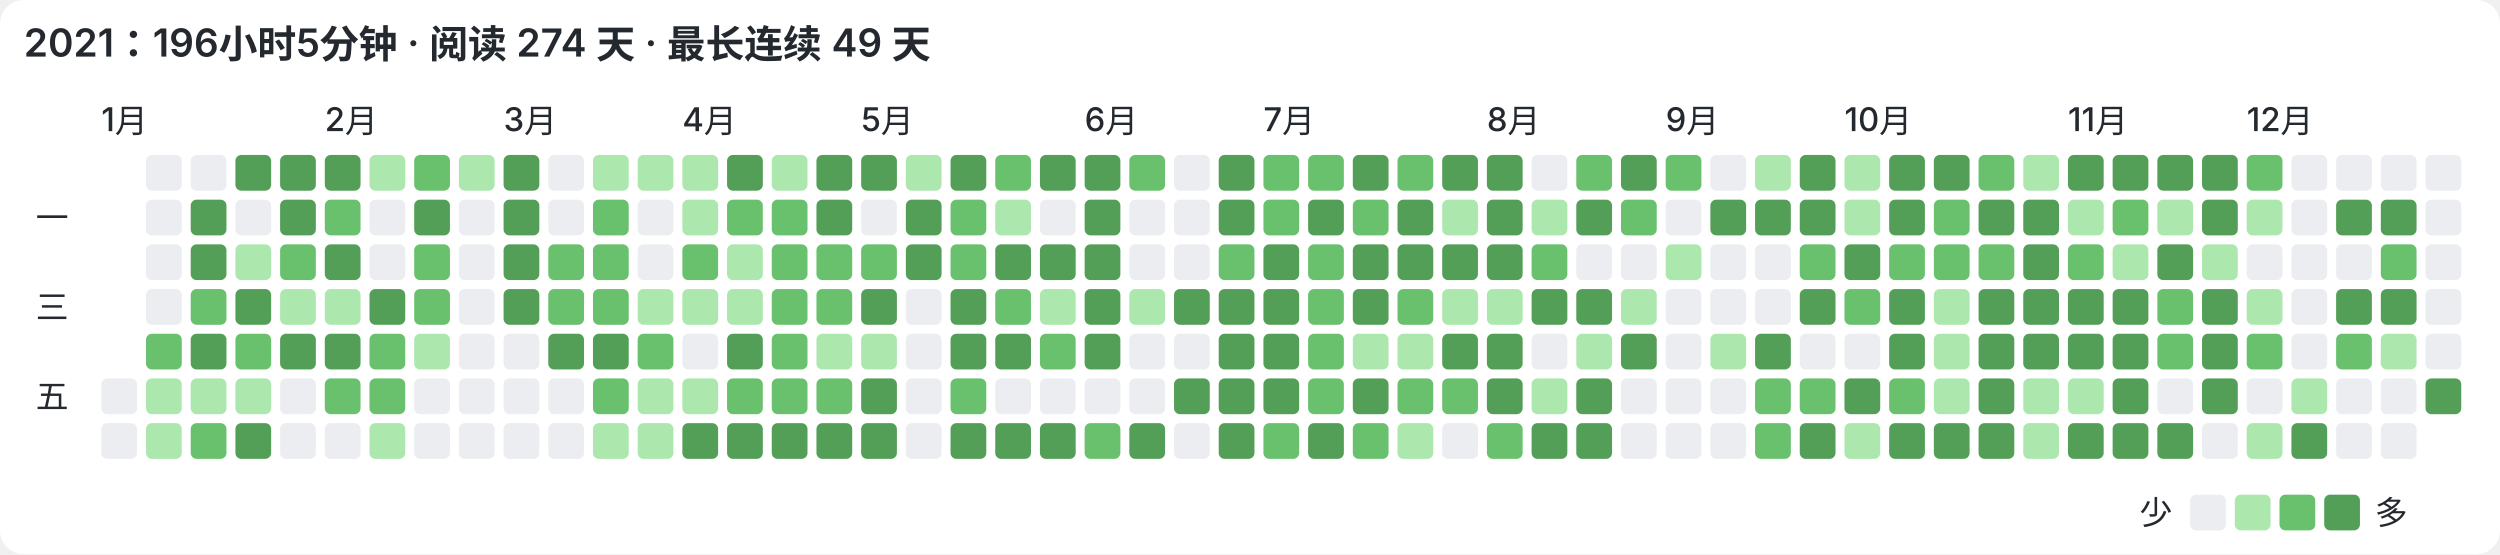
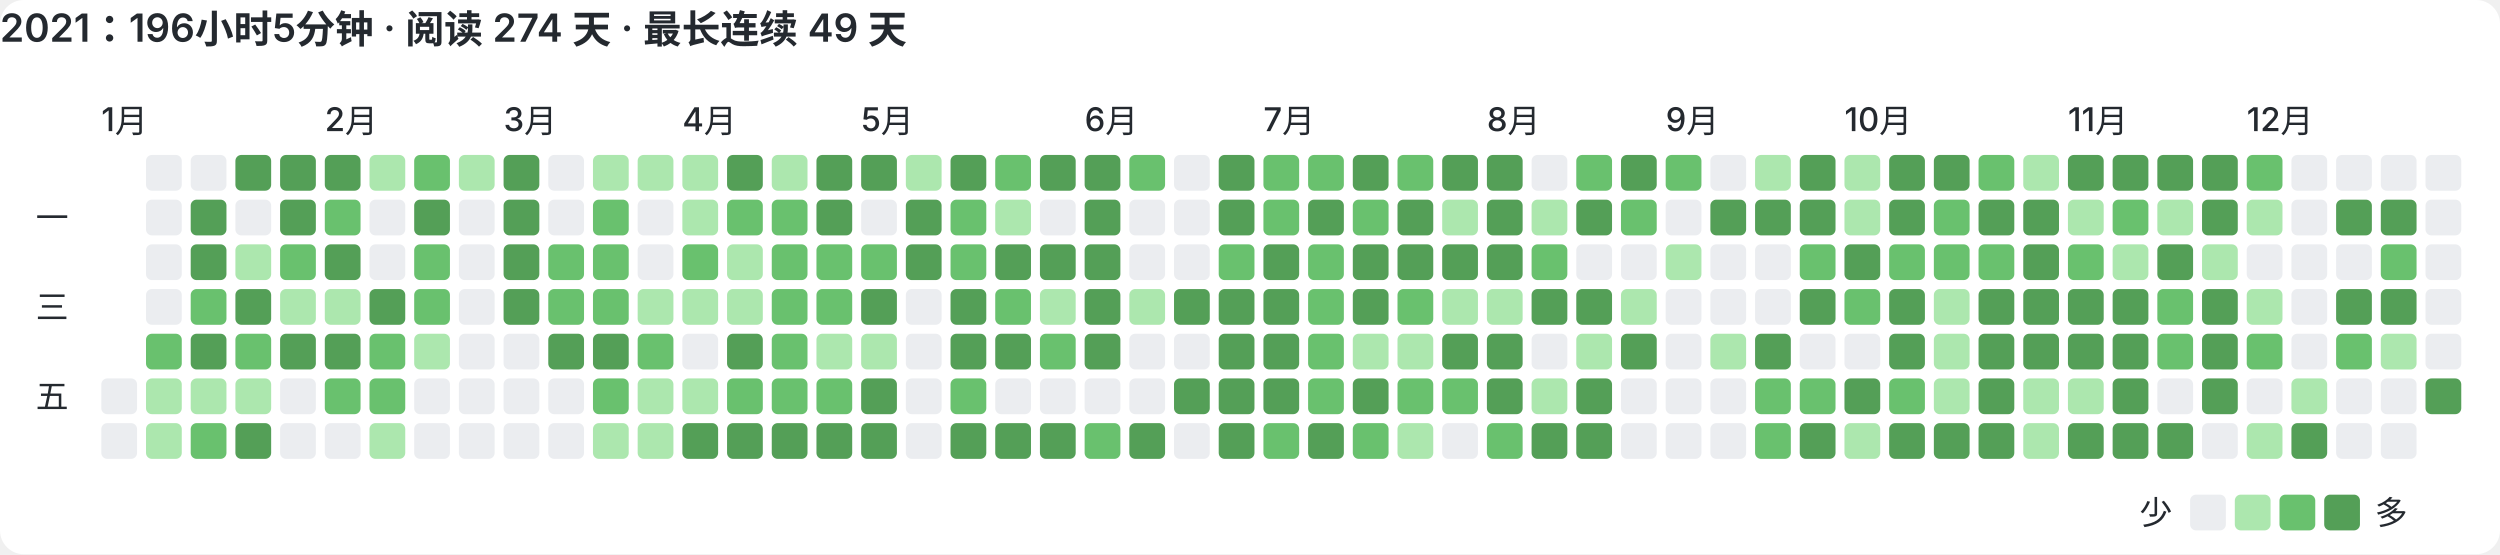
<svg xmlns="http://www.w3.org/2000/svg" width="100%" viewBox="0 0 839 186" preserveAspectRatio="xMinYMin meet" style="display:block;max-width:100%;height:auto" role="img" data-summary="2021：196小时5分钟  ·  阅读 274 天  ·  最长连续 49 天" aria-label="微信读书 · 2021">
  <rect width="100%" height="100%" rx="8" fill="#ffffff" />
  <style>
.label{font:500 11px "PingFang SC","Microsoft YaHei",-apple-system,BlinkMacSystemFont,"Segoe UI",sans-serif}
.summary{font:600 13px "PingFang SC","Microsoft YaHei",-apple-system,BlinkMacSystemFont,"Segoe UI",sans-serif}
</style>
-   <text class="summary" x="8" y="19" fill="#24292f">2021：196小时5分钟  ·  阅读 274 天  ·  最长连续 49 天</text>
+   <text class="summary" x="0" y="14" fill="#24292f">2021：196小时5分钟  ·  阅读 274 天  ·  最长连续 49 天</text>
  <text class="label" x="34" y="44" fill="#24292f">1月</text>
  <text class="label" x="109" y="44" fill="#24292f">2月</text>
  <text class="label" x="169" y="44" fill="#24292f">3月</text>
  <text class="label" x="229" y="44" fill="#24292f">4月</text>
  <text class="label" x="289" y="44" fill="#24292f">5月</text>
  <text class="label" x="364" y="44" fill="#24292f">6月</text>
  <text class="label" x="424" y="44" fill="#24292f">7月</text>
  <text class="label" x="499" y="44" fill="#24292f">8月</text>
  <text class="label" x="559" y="44" fill="#24292f">9月</text>
  <text class="label" x="619" y="44" fill="#24292f">10月</text>
  <text class="label" x="694" y="44" fill="#24292f">11月</text>
  <text class="label" x="754" y="44" fill="#24292f">12月</text>
  <text class="label" x="12" y="77" fill="#24292f">一</text>
  <text class="label" x="12" y="107" fill="#24292f">三</text>
  <text class="label" x="12" y="137" fill="#24292f">五</text>
  <rect x="34" y="127" width="12" height="12" rx="2" fill="#ebedf0" data-date="2021-01-01" data-seconds="0">
</rect>
  <rect x="34" y="142" width="12" height="12" rx="2" fill="#ebedf0" data-date="2021-01-02" data-seconds="0">
</rect>
  <rect x="49" y="52" width="12" height="12" rx="2" fill="#ebedf0" data-date="2021-01-03" data-seconds="0">
</rect>
  <rect x="49" y="67" width="12" height="12" rx="2" fill="#ebedf0" data-date="2021-01-04" data-seconds="0">
</rect>
  <rect x="49" y="82" width="12" height="12" rx="2" fill="#ebedf0" data-date="2021-01-05" data-seconds="0">
</rect>
  <rect x="49" y="97" width="12" height="12" rx="2" fill="#ebedf0" data-date="2021-01-06" data-seconds="0">
</rect>
  <rect x="49" y="112" width="12" height="12" rx="2" fill="#69c16e" data-date="2021-01-07" data-seconds="1079">
</rect>
  <rect x="49" y="127" width="12" height="12" rx="2" fill="#ace7ae" data-date="2021-01-08" data-seconds="297">
</rect>
  <rect x="49" y="142" width="12" height="12" rx="2" fill="#ace7ae" data-date="2021-01-09" data-seconds="15">
</rect>
  <rect x="64" y="52" width="12" height="12" rx="2" fill="#ebedf0" data-date="2021-01-10" data-seconds="0">
</rect>
  <rect x="64" y="67" width="12" height="12" rx="2" fill="#549f57" data-date="2021-01-11" data-seconds="1804">
</rect>
  <rect x="64" y="82" width="12" height="12" rx="2" fill="#549f57" data-date="2021-01-12" data-seconds="6627">
</rect>
  <rect x="64" y="97" width="12" height="12" rx="2" fill="#69c16e" data-date="2021-01-13" data-seconds="1044">
</rect>
  <rect x="64" y="112" width="12" height="12" rx="2" fill="#549f57" data-date="2021-01-14" data-seconds="2246">
</rect>
  <rect x="64" y="127" width="12" height="12" rx="2" fill="#ace7ae" data-date="2021-01-15" data-seconds="397">
</rect>
  <rect x="64" y="142" width="12" height="12" rx="2" fill="#69c16e" data-date="2021-01-16" data-seconds="1783">
</rect>
  <rect x="79" y="52" width="12" height="12" rx="2" fill="#549f57" data-date="2021-01-17" data-seconds="1996">
</rect>
  <rect x="79" y="67" width="12" height="12" rx="2" fill="#ebedf0" data-date="2021-01-18" data-seconds="0">
</rect>
  <rect x="79" y="82" width="12" height="12" rx="2" fill="#ace7ae" data-date="2021-01-19" data-seconds="193">
</rect>
  <rect x="79" y="97" width="12" height="12" rx="2" fill="#549f57" data-date="2021-01-20" data-seconds="2225">
</rect>
  <rect x="79" y="112" width="12" height="12" rx="2" fill="#69c16e" data-date="2021-01-21" data-seconds="625">
</rect>
  <rect x="79" y="127" width="12" height="12" rx="2" fill="#ace7ae" data-date="2021-01-22" data-seconds="401">
</rect>
  <rect x="79" y="142" width="12" height="12" rx="2" fill="#549f57" data-date="2021-01-23" data-seconds="11781">
</rect>
  <rect x="94" y="52" width="12" height="12" rx="2" fill="#549f57" data-date="2021-01-24" data-seconds="2770">
</rect>
  <rect x="94" y="67" width="12" height="12" rx="2" fill="#549f57" data-date="2021-01-25" data-seconds="3812">
</rect>
  <rect x="94" y="82" width="12" height="12" rx="2" fill="#69c16e" data-date="2021-01-26" data-seconds="1437">
</rect>
  <rect x="94" y="97" width="12" height="12" rx="2" fill="#ace7ae" data-date="2021-01-27" data-seconds="179">
</rect>
  <rect x="94" y="112" width="12" height="12" rx="2" fill="#549f57" data-date="2021-01-28" data-seconds="3988">
</rect>
  <rect x="94" y="127" width="12" height="12" rx="2" fill="#ebedf0" data-date="2021-01-29" data-seconds="0">
</rect>
  <rect x="94" y="142" width="12" height="12" rx="2" fill="#ebedf0" data-date="2021-01-30" data-seconds="0">
</rect>
  <rect x="109" y="52" width="12" height="12" rx="2" fill="#549f57" data-date="2021-01-31" data-seconds="3257">
</rect>
  <rect x="109" y="67" width="12" height="12" rx="2" fill="#69c16e" data-date="2021-02-01" data-seconds="1320">
</rect>
  <rect x="109" y="82" width="12" height="12" rx="2" fill="#549f57" data-date="2021-02-02" data-seconds="3787">
</rect>
  <rect x="109" y="97" width="12" height="12" rx="2" fill="#ace7ae" data-date="2021-02-03" data-seconds="246">
</rect>
  <rect x="109" y="112" width="12" height="12" rx="2" fill="#549f57" data-date="2021-02-04" data-seconds="6510">
</rect>
  <rect x="109" y="127" width="12" height="12" rx="2" fill="#69c16e" data-date="2021-02-05" data-seconds="616">
</rect>
  <rect x="109" y="142" width="12" height="12" rx="2" fill="#ebedf0" data-date="2021-02-06" data-seconds="0">
</rect>
  <rect x="124" y="52" width="12" height="12" rx="2" fill="#ace7ae" data-date="2021-02-07" data-seconds="211">
</rect>
  <rect x="124" y="67" width="12" height="12" rx="2" fill="#ebedf0" data-date="2021-02-08" data-seconds="0">
</rect>
  <rect x="124" y="82" width="12" height="12" rx="2" fill="#ebedf0" data-date="2021-02-09" data-seconds="0">
</rect>
  <rect x="124" y="97" width="12" height="12" rx="2" fill="#549f57" data-date="2021-02-10" data-seconds="4467">
</rect>
  <rect x="124" y="112" width="12" height="12" rx="2" fill="#69c16e" data-date="2021-02-11" data-seconds="731">
</rect>
  <rect x="124" y="127" width="12" height="12" rx="2" fill="#69c16e" data-date="2021-02-12" data-seconds="1106">
</rect>
  <rect x="124" y="142" width="12" height="12" rx="2" fill="#ace7ae" data-date="2021-02-13" data-seconds="2">
</rect>
  <rect x="139" y="52" width="12" height="12" rx="2" fill="#69c16e" data-date="2021-02-14" data-seconds="1233">
</rect>
  <rect x="139" y="67" width="12" height="12" rx="2" fill="#549f57" data-date="2021-02-15" data-seconds="14874">
</rect>
  <rect x="139" y="82" width="12" height="12" rx="2" fill="#69c16e" data-date="2021-02-16" data-seconds="691">
</rect>
  <rect x="139" y="97" width="12" height="12" rx="2" fill="#69c16e" data-date="2021-02-17" data-seconds="968">
</rect>
  <rect x="139" y="112" width="12" height="12" rx="2" fill="#ace7ae" data-date="2021-02-18" data-seconds="149">
</rect>
  <rect x="139" y="127" width="12" height="12" rx="2" fill="#ebedf0" data-date="2021-02-19" data-seconds="0">
</rect>
  <rect x="139" y="142" width="12" height="12" rx="2" fill="#ebedf0" data-date="2021-02-20" data-seconds="0">
</rect>
  <rect x="154" y="52" width="12" height="12" rx="2" fill="#ace7ae" data-date="2021-02-21" data-seconds="1">
</rect>
  <rect x="154" y="67" width="12" height="12" rx="2" fill="#ebedf0" data-date="2021-02-22" data-seconds="0">
</rect>
  <rect x="154" y="82" width="12" height="12" rx="2" fill="#ebedf0" data-date="2021-02-23" data-seconds="0">
</rect>
  <rect x="154" y="97" width="12" height="12" rx="2" fill="#ebedf0" data-date="2021-02-24" data-seconds="0">
</rect>
  <rect x="154" y="112" width="12" height="12" rx="2" fill="#ebedf0" data-date="2021-02-25" data-seconds="0">
</rect>
  <rect x="154" y="127" width="12" height="12" rx="2" fill="#ebedf0" data-date="2021-02-26" data-seconds="0">
</rect>
  <rect x="154" y="142" width="12" height="12" rx="2" fill="#ebedf0" data-date="2021-02-27" data-seconds="0">
</rect>
  <rect x="169" y="52" width="12" height="12" rx="2" fill="#549f57" data-date="2021-02-28" data-seconds="4582">
</rect>
  <rect x="169" y="67" width="12" height="12" rx="2" fill="#549f57" data-date="2021-03-01" data-seconds="3961">
</rect>
  <rect x="169" y="82" width="12" height="12" rx="2" fill="#549f57" data-date="2021-03-02" data-seconds="2836">
</rect>
  <rect x="169" y="97" width="12" height="12" rx="2" fill="#549f57" data-date="2021-03-03" data-seconds="2724">
</rect>
  <rect x="169" y="112" width="12" height="12" rx="2" fill="#ebedf0" data-date="2021-03-04" data-seconds="0">
</rect>
  <rect x="169" y="127" width="12" height="12" rx="2" fill="#ebedf0" data-date="2021-03-05" data-seconds="0">
</rect>
  <rect x="169" y="142" width="12" height="12" rx="2" fill="#ebedf0" data-date="2021-03-06" data-seconds="0">
</rect>
  <rect x="184" y="52" width="12" height="12" rx="2" fill="#ebedf0" data-date="2021-03-07" data-seconds="0">
</rect>
  <rect x="184" y="67" width="12" height="12" rx="2" fill="#ebedf0" data-date="2021-03-08" data-seconds="0">
</rect>
  <rect x="184" y="82" width="12" height="12" rx="2" fill="#69c16e" data-date="2021-03-09" data-seconds="1191">
</rect>
  <rect x="184" y="97" width="12" height="12" rx="2" fill="#69c16e" data-date="2021-03-10" data-seconds="1110">
</rect>
  <rect x="184" y="112" width="12" height="12" rx="2" fill="#549f57" data-date="2021-03-11" data-seconds="2337">
</rect>
  <rect x="184" y="127" width="12" height="12" rx="2" fill="#ebedf0" data-date="2021-03-12" data-seconds="0">
</rect>
  <rect x="184" y="142" width="12" height="12" rx="2" fill="#ebedf0" data-date="2021-03-13" data-seconds="0">
</rect>
  <rect x="199" y="52" width="12" height="12" rx="2" fill="#ace7ae" data-date="2021-03-14" data-seconds="102">
</rect>
  <rect x="199" y="67" width="12" height="12" rx="2" fill="#69c16e" data-date="2021-03-15" data-seconds="1278">
</rect>
  <rect x="199" y="82" width="12" height="12" rx="2" fill="#69c16e" data-date="2021-03-16" data-seconds="906">
</rect>
  <rect x="199" y="97" width="12" height="12" rx="2" fill="#69c16e" data-date="2021-03-17" data-seconds="1598">
</rect>
  <rect x="199" y="112" width="12" height="12" rx="2" fill="#549f57" data-date="2021-03-18" data-seconds="8397">
</rect>
  <rect x="199" y="127" width="12" height="12" rx="2" fill="#69c16e" data-date="2021-03-19" data-seconds="1594">
</rect>
  <rect x="199" y="142" width="12" height="12" rx="2" fill="#ace7ae" data-date="2021-03-20" data-seconds="363">
</rect>
  <rect x="214" y="52" width="12" height="12" rx="2" fill="#ace7ae" data-date="2021-03-21" data-seconds="64">
</rect>
  <rect x="214" y="67" width="12" height="12" rx="2" fill="#ebedf0" data-date="2021-03-22" data-seconds="0">
</rect>
  <rect x="214" y="82" width="12" height="12" rx="2" fill="#ebedf0" data-date="2021-03-23" data-seconds="0">
</rect>
  <rect x="214" y="97" width="12" height="12" rx="2" fill="#ace7ae" data-date="2021-03-24" data-seconds="153">
</rect>
  <rect x="214" y="112" width="12" height="12" rx="2" fill="#69c16e" data-date="2021-03-25" data-seconds="617">
</rect>
  <rect x="214" y="127" width="12" height="12" rx="2" fill="#ace7ae" data-date="2021-03-26" data-seconds="522">
</rect>
  <rect x="214" y="142" width="12" height="12" rx="2" fill="#ace7ae" data-date="2021-03-27" data-seconds="1">
</rect>
  <rect x="229" y="52" width="12" height="12" rx="2" fill="#ace7ae" data-date="2021-03-28" data-seconds="248">
</rect>
  <rect x="229" y="67" width="12" height="12" rx="2" fill="#ace7ae" data-date="2021-03-29" data-seconds="390">
</rect>
  <rect x="229" y="82" width="12" height="12" rx="2" fill="#69c16e" data-date="2021-03-30" data-seconds="1500">
</rect>
  <rect x="229" y="97" width="12" height="12" rx="2" fill="#ace7ae" data-date="2021-03-31" data-seconds="6">
</rect>
  <rect x="229" y="112" width="12" height="12" rx="2" fill="#ebedf0" data-date="2021-04-01" data-seconds="0">
</rect>
  <rect x="229" y="127" width="12" height="12" rx="2" fill="#ace7ae" data-date="2021-04-02" data-seconds="194">
</rect>
  <rect x="229" y="142" width="12" height="12" rx="2" fill="#549f57" data-date="2021-04-03" data-seconds="9341">
</rect>
  <rect x="244" y="52" width="12" height="12" rx="2" fill="#549f57" data-date="2021-04-04" data-seconds="2429">
</rect>
  <rect x="244" y="67" width="12" height="12" rx="2" fill="#69c16e" data-date="2021-04-05" data-seconds="1180">
</rect>
  <rect x="244" y="82" width="12" height="12" rx="2" fill="#ace7ae" data-date="2021-04-06" data-seconds="325">
</rect>
  <rect x="244" y="97" width="12" height="12" rx="2" fill="#ace7ae" data-date="2021-04-07" data-seconds="104">
</rect>
  <rect x="244" y="112" width="12" height="12" rx="2" fill="#549f57" data-date="2021-04-08" data-seconds="3946">
</rect>
  <rect x="244" y="127" width="12" height="12" rx="2" fill="#69c16e" data-date="2021-04-09" data-seconds="610">
</rect>
  <rect x="244" y="142" width="12" height="12" rx="2" fill="#549f57" data-date="2021-04-10" data-seconds="4449">
</rect>
  <rect x="259" y="52" width="12" height="12" rx="2" fill="#ace7ae" data-date="2021-04-11" data-seconds="94">
</rect>
  <rect x="259" y="67" width="12" height="12" rx="2" fill="#69c16e" data-date="2021-04-12" data-seconds="1205">
</rect>
  <rect x="259" y="82" width="12" height="12" rx="2" fill="#69c16e" data-date="2021-04-13" data-seconds="1678">
</rect>
  <rect x="259" y="97" width="12" height="12" rx="2" fill="#69c16e" data-date="2021-04-14" data-seconds="1484">
</rect>
  <rect x="259" y="112" width="12" height="12" rx="2" fill="#69c16e" data-date="2021-04-15" data-seconds="847">
</rect>
  <rect x="259" y="127" width="12" height="12" rx="2" fill="#69c16e" data-date="2021-04-16" data-seconds="877">
</rect>
  <rect x="259" y="142" width="12" height="12" rx="2" fill="#549f57" data-date="2021-04-17" data-seconds="11982">
</rect>
  <rect x="274" y="52" width="12" height="12" rx="2" fill="#549f57" data-date="2021-04-18" data-seconds="4247">
</rect>
  <rect x="274" y="67" width="12" height="12" rx="2" fill="#549f57" data-date="2021-04-19" data-seconds="5392">
</rect>
  <rect x="274" y="82" width="12" height="12" rx="2" fill="#69c16e" data-date="2021-04-20" data-seconds="614">
</rect>
  <rect x="274" y="97" width="12" height="12" rx="2" fill="#69c16e" data-date="2021-04-21" data-seconds="651">
</rect>
  <rect x="274" y="112" width="12" height="12" rx="2" fill="#ace7ae" data-date="2021-04-22" data-seconds="320">
</rect>
  <rect x="274" y="127" width="12" height="12" rx="2" fill="#69c16e" data-date="2021-04-23" data-seconds="1640">
</rect>
  <rect x="274" y="142" width="12" height="12" rx="2" fill="#549f57" data-date="2021-04-24" data-seconds="8728">
</rect>
  <rect x="289" y="52" width="12" height="12" rx="2" fill="#549f57" data-date="2021-04-25" data-seconds="5723">
</rect>
  <rect x="289" y="67" width="12" height="12" rx="2" fill="#ebedf0" data-date="2021-04-26" data-seconds="0">
</rect>
  <rect x="289" y="82" width="12" height="12" rx="2" fill="#69c16e" data-date="2021-04-27" data-seconds="793">
</rect>
  <rect x="289" y="97" width="12" height="12" rx="2" fill="#549f57" data-date="2021-04-28" data-seconds="2703">
</rect>
  <rect x="289" y="112" width="12" height="12" rx="2" fill="#ace7ae" data-date="2021-04-29" data-seconds="88">
</rect>
  <rect x="289" y="127" width="12" height="12" rx="2" fill="#549f57" data-date="2021-04-30" data-seconds="10727">
</rect>
  <rect x="289" y="142" width="12" height="12" rx="2" fill="#549f57" data-date="2021-05-01" data-seconds="6470">
</rect>
  <rect x="304" y="52" width="12" height="12" rx="2" fill="#ace7ae" data-date="2021-05-02" data-seconds="19">
</rect>
  <rect x="304" y="67" width="12" height="12" rx="2" fill="#549f57" data-date="2021-05-03" data-seconds="7371">
</rect>
  <rect x="304" y="82" width="12" height="12" rx="2" fill="#549f57" data-date="2021-05-04" data-seconds="2181">
</rect>
  <rect x="304" y="97" width="12" height="12" rx="2" fill="#ebedf0" data-date="2021-05-05" data-seconds="0">
</rect>
  <rect x="304" y="112" width="12" height="12" rx="2" fill="#ebedf0" data-date="2021-05-06" data-seconds="0">
</rect>
  <rect x="304" y="127" width="12" height="12" rx="2" fill="#ebedf0" data-date="2021-05-07" data-seconds="0">
</rect>
  <rect x="304" y="142" width="12" height="12" rx="2" fill="#ebedf0" data-date="2021-05-08" data-seconds="0">
</rect>
  <rect x="319" y="52" width="12" height="12" rx="2" fill="#549f57" data-date="2021-05-09" data-seconds="6906">
</rect>
  <rect x="319" y="67" width="12" height="12" rx="2" fill="#69c16e" data-date="2021-05-10" data-seconds="1243">
</rect>
  <rect x="319" y="82" width="12" height="12" rx="2" fill="#69c16e" data-date="2021-05-11" data-seconds="1656">
</rect>
  <rect x="319" y="97" width="12" height="12" rx="2" fill="#549f57" data-date="2021-05-12" data-seconds="1989">
</rect>
  <rect x="319" y="112" width="12" height="12" rx="2" fill="#549f57" data-date="2021-05-13" data-seconds="1968">
</rect>
  <rect x="319" y="127" width="12" height="12" rx="2" fill="#69c16e" data-date="2021-05-14" data-seconds="1515">
</rect>
  <rect x="319" y="142" width="12" height="12" rx="2" fill="#549f57" data-date="2021-05-15" data-seconds="2449">
</rect>
  <rect x="334" y="52" width="12" height="12" rx="2" fill="#69c16e" data-date="2021-05-16" data-seconds="1675">
</rect>
  <rect x="334" y="67" width="12" height="12" rx="2" fill="#ace7ae" data-date="2021-05-17" data-seconds="180">
</rect>
  <rect x="334" y="82" width="12" height="12" rx="2" fill="#549f57" data-date="2021-05-18" data-seconds="4056">
</rect>
  <rect x="334" y="97" width="12" height="12" rx="2" fill="#69c16e" data-date="2021-05-19" data-seconds="1267">
</rect>
  <rect x="334" y="112" width="12" height="12" rx="2" fill="#549f57" data-date="2021-05-20" data-seconds="3092">
</rect>
  <rect x="334" y="127" width="12" height="12" rx="2" fill="#ebedf0" data-date="2021-05-21" data-seconds="0">
</rect>
  <rect x="334" y="142" width="12" height="12" rx="2" fill="#549f57" data-date="2021-05-22" data-seconds="1967">
</rect>
  <rect x="349" y="52" width="12" height="12" rx="2" fill="#549f57" data-date="2021-05-23" data-seconds="1915">
</rect>
  <rect x="349" y="67" width="12" height="12" rx="2" fill="#ebedf0" data-date="2021-05-24" data-seconds="0">
</rect>
  <rect x="349" y="82" width="12" height="12" rx="2" fill="#549f57" data-date="2021-05-25" data-seconds="2642">
</rect>
  <rect x="349" y="97" width="12" height="12" rx="2" fill="#ace7ae" data-date="2021-05-26" data-seconds="236">
</rect>
  <rect x="349" y="112" width="12" height="12" rx="2" fill="#69c16e" data-date="2021-05-27" data-seconds="1765">
</rect>
  <rect x="349" y="127" width="12" height="12" rx="2" fill="#ebedf0" data-date="2021-05-28" data-seconds="0">
</rect>
  <rect x="349" y="142" width="12" height="12" rx="2" fill="#549f57" data-date="2021-05-29" data-seconds="2145">
</rect>
  <rect x="364" y="52" width="12" height="12" rx="2" fill="#549f57" data-date="2021-05-30" data-seconds="1825">
</rect>
  <rect x="364" y="67" width="12" height="12" rx="2" fill="#549f57" data-date="2021-05-31" data-seconds="3060">
</rect>
  <rect x="364" y="82" width="12" height="12" rx="2" fill="#549f57" data-date="2021-06-01" data-seconds="3317">
</rect>
  <rect x="364" y="97" width="12" height="12" rx="2" fill="#549f57" data-date="2021-06-02" data-seconds="2414">
</rect>
  <rect x="364" y="112" width="12" height="12" rx="2" fill="#549f57" data-date="2021-06-03" data-seconds="2803">
</rect>
  <rect x="364" y="127" width="12" height="12" rx="2" fill="#ebedf0" data-date="2021-06-04" data-seconds="0">
</rect>
  <rect x="364" y="142" width="12" height="12" rx="2" fill="#69c16e" data-date="2021-06-05" data-seconds="1140">
</rect>
  <rect x="379" y="52" width="12" height="12" rx="2" fill="#69c16e" data-date="2021-06-06" data-seconds="631">
</rect>
  <rect x="379" y="67" width="12" height="12" rx="2" fill="#ebedf0" data-date="2021-06-07" data-seconds="0">
</rect>
  <rect x="379" y="82" width="12" height="12" rx="2" fill="#ebedf0" data-date="2021-06-08" data-seconds="0">
</rect>
  <rect x="379" y="97" width="12" height="12" rx="2" fill="#ace7ae" data-date="2021-06-09" data-seconds="386">
</rect>
  <rect x="379" y="112" width="12" height="12" rx="2" fill="#ebedf0" data-date="2021-06-10" data-seconds="0">
</rect>
  <rect x="379" y="127" width="12" height="12" rx="2" fill="#ebedf0" data-date="2021-06-11" data-seconds="0">
</rect>
  <rect x="379" y="142" width="12" height="12" rx="2" fill="#549f57" data-date="2021-06-12" data-seconds="4917">
</rect>
  <rect x="394" y="52" width="12" height="12" rx="2" fill="#ebedf0" data-date="2021-06-13" data-seconds="0">
</rect>
  <rect x="394" y="67" width="12" height="12" rx="2" fill="#ebedf0" data-date="2021-06-14" data-seconds="0">
</rect>
  <rect x="394" y="82" width="12" height="12" rx="2" fill="#ebedf0" data-date="2021-06-15" data-seconds="0">
</rect>
  <rect x="394" y="97" width="12" height="12" rx="2" fill="#549f57" data-date="2021-06-16" data-seconds="5010">
</rect>
  <rect x="394" y="112" width="12" height="12" rx="2" fill="#ebedf0" data-date="2021-06-17" data-seconds="0">
</rect>
  <rect x="394" y="127" width="12" height="12" rx="2" fill="#549f57" data-date="2021-06-18" data-seconds="6858">
</rect>
  <rect x="394" y="142" width="12" height="12" rx="2" fill="#ebedf0" data-date="2021-06-19" data-seconds="0">
</rect>
  <rect x="409" y="52" width="12" height="12" rx="2" fill="#549f57" data-date="2021-06-20" data-seconds="11861">
</rect>
  <rect x="409" y="67" width="12" height="12" rx="2" fill="#549f57" data-date="2021-06-21" data-seconds="5155">
</rect>
  <rect x="409" y="82" width="12" height="12" rx="2" fill="#69c16e" data-date="2021-06-22" data-seconds="1516">
</rect>
  <rect x="409" y="97" width="12" height="12" rx="2" fill="#549f57" data-date="2021-06-23" data-seconds="1929">
</rect>
  <rect x="409" y="112" width="12" height="12" rx="2" fill="#549f57" data-date="2021-06-24" data-seconds="4356">
</rect>
  <rect x="409" y="127" width="12" height="12" rx="2" fill="#549f57" data-date="2021-06-25" data-seconds="2555">
</rect>
  <rect x="409" y="142" width="12" height="12" rx="2" fill="#549f57" data-date="2021-06-26" data-seconds="6207">
</rect>
  <rect x="424" y="52" width="12" height="12" rx="2" fill="#69c16e" data-date="2021-06-27" data-seconds="1669">
</rect>
  <rect x="424" y="67" width="12" height="12" rx="2" fill="#69c16e" data-date="2021-06-28" data-seconds="1769">
</rect>
  <rect x="424" y="82" width="12" height="12" rx="2" fill="#549f57" data-date="2021-06-29" data-seconds="3895">
</rect>
  <rect x="424" y="97" width="12" height="12" rx="2" fill="#549f57" data-date="2021-06-30" data-seconds="2410">
</rect>
  <rect x="424" y="112" width="12" height="12" rx="2" fill="#549f57" data-date="2021-07-01" data-seconds="7965">
</rect>
  <rect x="424" y="127" width="12" height="12" rx="2" fill="#549f57" data-date="2021-07-02" data-seconds="6742">
</rect>
  <rect x="424" y="142" width="12" height="12" rx="2" fill="#69c16e" data-date="2021-07-03" data-seconds="1061">
</rect>
  <rect x="439" y="52" width="12" height="12" rx="2" fill="#69c16e" data-date="2021-07-04" data-seconds="620">
</rect>
  <rect x="439" y="67" width="12" height="12" rx="2" fill="#549f57" data-date="2021-07-05" data-seconds="3731">
</rect>
  <rect x="439" y="82" width="12" height="12" rx="2" fill="#69c16e" data-date="2021-07-06" data-seconds="1137">
</rect>
  <rect x="439" y="97" width="12" height="12" rx="2" fill="#69c16e" data-date="2021-07-07" data-seconds="1666">
</rect>
  <rect x="439" y="112" width="12" height="12" rx="2" fill="#69c16e" data-date="2021-07-08" data-seconds="792">
</rect>
  <rect x="439" y="127" width="12" height="12" rx="2" fill="#69c16e" data-date="2021-07-09" data-seconds="1119">
</rect>
  <rect x="439" y="142" width="12" height="12" rx="2" fill="#549f57" data-date="2021-07-10" data-seconds="3858">
</rect>
  <rect x="454" y="52" width="12" height="12" rx="2" fill="#549f57" data-date="2021-07-11" data-seconds="5282">
</rect>
  <rect x="454" y="67" width="12" height="12" rx="2" fill="#69c16e" data-date="2021-07-12" data-seconds="935">
</rect>
  <rect x="454" y="82" width="12" height="12" rx="2" fill="#549f57" data-date="2021-07-13" data-seconds="2997">
</rect>
  <rect x="454" y="97" width="12" height="12" rx="2" fill="#549f57" data-date="2021-07-14" data-seconds="2707">
</rect>
  <rect x="454" y="112" width="12" height="12" rx="2" fill="#ace7ae" data-date="2021-07-15" data-seconds="169">
</rect>
  <rect x="454" y="127" width="12" height="12" rx="2" fill="#549f57" data-date="2021-07-16" data-seconds="4095">
</rect>
  <rect x="454" y="142" width="12" height="12" rx="2" fill="#69c16e" data-date="2021-07-17" data-seconds="1553">
</rect>
  <rect x="469" y="52" width="12" height="12" rx="2" fill="#69c16e" data-date="2021-07-18" data-seconds="1374">
</rect>
  <rect x="469" y="67" width="12" height="12" rx="2" fill="#549f57" data-date="2021-07-19" data-seconds="3426">
</rect>
  <rect x="469" y="82" width="12" height="12" rx="2" fill="#549f57" data-date="2021-07-20" data-seconds="6256">
</rect>
  <rect x="469" y="97" width="12" height="12" rx="2" fill="#69c16e" data-date="2021-07-21" data-seconds="1284">
</rect>
  <rect x="469" y="112" width="12" height="12" rx="2" fill="#ace7ae" data-date="2021-07-22" data-seconds="1">
</rect>
  <rect x="469" y="127" width="12" height="12" rx="2" fill="#69c16e" data-date="2021-07-23" data-seconds="960">
</rect>
  <rect x="469" y="142" width="12" height="12" rx="2" fill="#ace7ae" data-date="2021-07-24" data-seconds="311">
</rect>
  <rect x="484" y="52" width="12" height="12" rx="2" fill="#549f57" data-date="2021-07-25" data-seconds="3195">
</rect>
  <rect x="484" y="67" width="12" height="12" rx="2" fill="#ace7ae" data-date="2021-07-26" data-seconds="319">
</rect>
  <rect x="484" y="82" width="12" height="12" rx="2" fill="#549f57" data-date="2021-07-27" data-seconds="6876">
</rect>
  <rect x="484" y="97" width="12" height="12" rx="2" fill="#ace7ae" data-date="2021-07-28" data-seconds="1">
</rect>
  <rect x="484" y="112" width="12" height="12" rx="2" fill="#549f57" data-date="2021-07-29" data-seconds="4496">
</rect>
  <rect x="484" y="127" width="12" height="12" rx="2" fill="#69c16e" data-date="2021-07-30" data-seconds="1306">
</rect>
  <rect x="484" y="142" width="12" height="12" rx="2" fill="#ebedf0" data-date="2021-07-31" data-seconds="0">
</rect>
  <rect x="499" y="52" width="12" height="12" rx="2" fill="#549f57" data-date="2021-08-01" data-seconds="2041">
</rect>
  <rect x="499" y="67" width="12" height="12" rx="2" fill="#549f57" data-date="2021-08-02" data-seconds="2453">
</rect>
  <rect x="499" y="82" width="12" height="12" rx="2" fill="#549f57" data-date="2021-08-03" data-seconds="2288">
</rect>
  <rect x="499" y="97" width="12" height="12" rx="2" fill="#ace7ae" data-date="2021-08-04" data-seconds="120">
</rect>
  <rect x="499" y="112" width="12" height="12" rx="2" fill="#549f57" data-date="2021-08-05" data-seconds="3695">
</rect>
  <rect x="499" y="127" width="12" height="12" rx="2" fill="#549f57" data-date="2021-08-06" data-seconds="7870">
</rect>
  <rect x="499" y="142" width="12" height="12" rx="2" fill="#69c16e" data-date="2021-08-07" data-seconds="682">
</rect>
  <rect x="514" y="52" width="12" height="12" rx="2" fill="#ebedf0" data-date="2021-08-08" data-seconds="0">
</rect>
  <rect x="514" y="67" width="12" height="12" rx="2" fill="#ace7ae" data-date="2021-08-09" data-seconds="1">
</rect>
  <rect x="514" y="82" width="12" height="12" rx="2" fill="#69c16e" data-date="2021-08-10" data-seconds="1121">
</rect>
  <rect x="514" y="97" width="12" height="12" rx="2" fill="#549f57" data-date="2021-08-11" data-seconds="1919">
</rect>
  <rect x="514" y="112" width="12" height="12" rx="2" fill="#ebedf0" data-date="2021-08-12" data-seconds="0">
</rect>
  <rect x="514" y="127" width="12" height="12" rx="2" fill="#ace7ae" data-date="2021-08-13" data-seconds="209">
</rect>
  <rect x="514" y="142" width="12" height="12" rx="2" fill="#549f57" data-date="2021-08-14" data-seconds="6817">
</rect>
  <rect x="529" y="52" width="12" height="12" rx="2" fill="#69c16e" data-date="2021-08-15" data-seconds="1341">
</rect>
  <rect x="529" y="67" width="12" height="12" rx="2" fill="#549f57" data-date="2021-08-16" data-seconds="2399">
</rect>
  <rect x="529" y="82" width="12" height="12" rx="2" fill="#ebedf0" data-date="2021-08-17" data-seconds="0">
</rect>
  <rect x="529" y="97" width="12" height="12" rx="2" fill="#549f57" data-date="2021-08-18" data-seconds="1977">
</rect>
  <rect x="529" y="112" width="12" height="12" rx="2" fill="#ace7ae" data-date="2021-08-19" data-seconds="304">
</rect>
  <rect x="529" y="127" width="12" height="12" rx="2" fill="#549f57" data-date="2021-08-20" data-seconds="2277">
</rect>
  <rect x="529" y="142" width="12" height="12" rx="2" fill="#549f57" data-date="2021-08-21" data-seconds="3940">
</rect>
  <rect x="544" y="52" width="12" height="12" rx="2" fill="#549f57" data-date="2021-08-22" data-seconds="2696">
</rect>
  <rect x="544" y="67" width="12" height="12" rx="2" fill="#69c16e" data-date="2021-08-23" data-seconds="1523">
</rect>
  <rect x="544" y="82" width="12" height="12" rx="2" fill="#ebedf0" data-date="2021-08-24" data-seconds="0">
</rect>
  <rect x="544" y="97" width="12" height="12" rx="2" fill="#ace7ae" data-date="2021-08-25" data-seconds="86">
</rect>
  <rect x="544" y="112" width="12" height="12" rx="2" fill="#549f57" data-date="2021-08-26" data-seconds="3280">
</rect>
  <rect x="544" y="127" width="12" height="12" rx="2" fill="#ebedf0" data-date="2021-08-27" data-seconds="0">
</rect>
  <rect x="544" y="142" width="12" height="12" rx="2" fill="#ebedf0" data-date="2021-08-28" data-seconds="0">
</rect>
  <rect x="559" y="52" width="12" height="12" rx="2" fill="#69c16e" data-date="2021-08-29" data-seconds="1508">
</rect>
  <rect x="559" y="67" width="12" height="12" rx="2" fill="#ebedf0" data-date="2021-08-30" data-seconds="0">
</rect>
  <rect x="559" y="82" width="12" height="12" rx="2" fill="#ace7ae" data-date="2021-08-31" data-seconds="15">
</rect>
  <rect x="559" y="97" width="12" height="12" rx="2" fill="#ebedf0" data-date="2021-09-01" data-seconds="0">
</rect>
  <rect x="559" y="112" width="12" height="12" rx="2" fill="#ebedf0" data-date="2021-09-02" data-seconds="0">
</rect>
  <rect x="559" y="127" width="12" height="12" rx="2" fill="#ebedf0" data-date="2021-09-03" data-seconds="0">
</rect>
  <rect x="559" y="142" width="12" height="12" rx="2" fill="#ebedf0" data-date="2021-09-04" data-seconds="0">
</rect>
  <rect x="574" y="52" width="12" height="12" rx="2" fill="#ebedf0" data-date="2021-09-05" data-seconds="0">
</rect>
  <rect x="574" y="67" width="12" height="12" rx="2" fill="#549f57" data-date="2021-09-06" data-seconds="1860">
</rect>
  <rect x="574" y="82" width="12" height="12" rx="2" fill="#ebedf0" data-date="2021-09-07" data-seconds="0">
</rect>
  <rect x="574" y="97" width="12" height="12" rx="2" fill="#ebedf0" data-date="2021-09-08" data-seconds="0">
</rect>
  <rect x="574" y="112" width="12" height="12" rx="2" fill="#ace7ae" data-date="2021-09-09" data-seconds="424">
</rect>
  <rect x="574" y="127" width="12" height="12" rx="2" fill="#ebedf0" data-date="2021-09-10" data-seconds="0">
</rect>
  <rect x="574" y="142" width="12" height="12" rx="2" fill="#ebedf0" data-date="2021-09-11" data-seconds="0">
</rect>
  <rect x="589" y="52" width="12" height="12" rx="2" fill="#ace7ae" data-date="2021-09-12" data-seconds="3">
</rect>
  <rect x="589" y="67" width="12" height="12" rx="2" fill="#549f57" data-date="2021-09-13" data-seconds="3028">
</rect>
  <rect x="589" y="82" width="12" height="12" rx="2" fill="#ebedf0" data-date="2021-09-14" data-seconds="0">
</rect>
  <rect x="589" y="97" width="12" height="12" rx="2" fill="#ebedf0" data-date="2021-09-15" data-seconds="0">
</rect>
  <rect x="589" y="112" width="12" height="12" rx="2" fill="#549f57" data-date="2021-09-16" data-seconds="10352">
</rect>
  <rect x="589" y="127" width="12" height="12" rx="2" fill="#69c16e" data-date="2021-09-17" data-seconds="1210">
</rect>
  <rect x="589" y="142" width="12" height="12" rx="2" fill="#69c16e" data-date="2021-09-18" data-seconds="1077">
</rect>
  <rect x="604" y="52" width="12" height="12" rx="2" fill="#549f57" data-date="2021-09-19" data-seconds="2306">
</rect>
  <rect x="604" y="67" width="12" height="12" rx="2" fill="#549f57" data-date="2021-09-20" data-seconds="4682">
</rect>
  <rect x="604" y="82" width="12" height="12" rx="2" fill="#69c16e" data-date="2021-09-21" data-seconds="1458">
</rect>
  <rect x="604" y="97" width="12" height="12" rx="2" fill="#549f57" data-date="2021-09-22" data-seconds="2198">
</rect>
  <rect x="604" y="112" width="12" height="12" rx="2" fill="#ebedf0" data-date="2021-09-23" data-seconds="0">
</rect>
  <rect x="604" y="127" width="12" height="12" rx="2" fill="#69c16e" data-date="2021-09-24" data-seconds="1582">
</rect>
  <rect x="604" y="142" width="12" height="12" rx="2" fill="#549f57" data-date="2021-09-25" data-seconds="3079">
</rect>
  <rect x="619" y="52" width="12" height="12" rx="2" fill="#ace7ae" data-date="2021-09-26" data-seconds="393">
</rect>
  <rect x="619" y="67" width="12" height="12" rx="2" fill="#ace7ae" data-date="2021-09-27" data-seconds="1">
</rect>
  <rect x="619" y="82" width="12" height="12" rx="2" fill="#549f57" data-date="2021-09-28" data-seconds="2886">
</rect>
  <rect x="619" y="97" width="12" height="12" rx="2" fill="#69c16e" data-date="2021-09-29" data-seconds="1012">
</rect>
  <rect x="619" y="112" width="12" height="12" rx="2" fill="#ebedf0" data-date="2021-09-30" data-seconds="0">
</rect>
  <rect x="619" y="127" width="12" height="12" rx="2" fill="#549f57" data-date="2021-10-01" data-seconds="3552">
</rect>
  <rect x="619" y="142" width="12" height="12" rx="2" fill="#ace7ae" data-date="2021-10-02" data-seconds="582">
</rect>
  <rect x="634" y="52" width="12" height="12" rx="2" fill="#549f57" data-date="2021-10-03" data-seconds="2507">
</rect>
  <rect x="634" y="67" width="12" height="12" rx="2" fill="#549f57" data-date="2021-10-04" data-seconds="7437">
</rect>
  <rect x="634" y="82" width="12" height="12" rx="2" fill="#69c16e" data-date="2021-10-05" data-seconds="661">
</rect>
  <rect x="634" y="97" width="12" height="12" rx="2" fill="#549f57" data-date="2021-10-06" data-seconds="4997">
</rect>
  <rect x="634" y="112" width="12" height="12" rx="2" fill="#549f57" data-date="2021-10-07" data-seconds="1833">
</rect>
  <rect x="634" y="127" width="12" height="12" rx="2" fill="#69c16e" data-date="2021-10-08" data-seconds="1199">
</rect>
  <rect x="634" y="142" width="12" height="12" rx="2" fill="#549f57" data-date="2021-10-09" data-seconds="2391">
</rect>
  <rect x="649" y="52" width="12" height="12" rx="2" fill="#549f57" data-date="2021-10-10" data-seconds="2340">
</rect>
  <rect x="649" y="67" width="12" height="12" rx="2" fill="#69c16e" data-date="2021-10-11" data-seconds="1722">
</rect>
  <rect x="649" y="82" width="12" height="12" rx="2" fill="#69c16e" data-date="2021-10-12" data-seconds="1033">
</rect>
  <rect x="649" y="97" width="12" height="12" rx="2" fill="#ace7ae" data-date="2021-10-13" data-seconds="210">
</rect>
  <rect x="649" y="112" width="12" height="12" rx="2" fill="#ace7ae" data-date="2021-10-14" data-seconds="6">
</rect>
  <rect x="649" y="127" width="12" height="12" rx="2" fill="#ace7ae" data-date="2021-10-15" data-seconds="383">
</rect>
  <rect x="649" y="142" width="12" height="12" rx="2" fill="#549f57" data-date="2021-10-16" data-seconds="3698">
</rect>
  <rect x="664" y="52" width="12" height="12" rx="2" fill="#69c16e" data-date="2021-10-17" data-seconds="1451">
</rect>
  <rect x="664" y="67" width="12" height="12" rx="2" fill="#549f57" data-date="2021-10-18" data-seconds="2970">
</rect>
  <rect x="664" y="82" width="12" height="12" rx="2" fill="#69c16e" data-date="2021-10-19" data-seconds="1301">
</rect>
  <rect x="664" y="97" width="12" height="12" rx="2" fill="#549f57" data-date="2021-10-20" data-seconds="8899">
</rect>
  <rect x="664" y="112" width="12" height="12" rx="2" fill="#549f57" data-date="2021-10-21" data-seconds="4940">
</rect>
  <rect x="664" y="127" width="12" height="12" rx="2" fill="#549f57" data-date="2021-10-22" data-seconds="2297">
</rect>
  <rect x="664" y="142" width="12" height="12" rx="2" fill="#549f57" data-date="2021-10-23" data-seconds="2982">
</rect>
  <rect x="679" y="52" width="12" height="12" rx="2" fill="#ace7ae" data-date="2021-10-24" data-seconds="421">
</rect>
  <rect x="679" y="67" width="12" height="12" rx="2" fill="#549f57" data-date="2021-10-25" data-seconds="5276">
</rect>
  <rect x="679" y="82" width="12" height="12" rx="2" fill="#549f57" data-date="2021-10-26" data-seconds="4533">
</rect>
  <rect x="679" y="97" width="12" height="12" rx="2" fill="#549f57" data-date="2021-10-27" data-seconds="5487">
</rect>
  <rect x="679" y="112" width="12" height="12" rx="2" fill="#549f57" data-date="2021-10-28" data-seconds="9042">
</rect>
  <rect x="679" y="127" width="12" height="12" rx="2" fill="#ace7ae" data-date="2021-10-29" data-seconds="175">
</rect>
  <rect x="679" y="142" width="12" height="12" rx="2" fill="#ace7ae" data-date="2021-10-30" data-seconds="52">
</rect>
  <rect x="694" y="52" width="12" height="12" rx="2" fill="#549f57" data-date="2021-10-31" data-seconds="2597">
</rect>
  <rect x="694" y="67" width="12" height="12" rx="2" fill="#ace7ae" data-date="2021-11-01" data-seconds="460">
</rect>
  <rect x="694" y="82" width="12" height="12" rx="2" fill="#69c16e" data-date="2021-11-02" data-seconds="1382">
</rect>
  <rect x="694" y="97" width="12" height="12" rx="2" fill="#549f57" data-date="2021-11-03" data-seconds="5419">
</rect>
  <rect x="694" y="112" width="12" height="12" rx="2" fill="#549f57" data-date="2021-11-04" data-seconds="3483">
</rect>
  <rect x="694" y="127" width="12" height="12" rx="2" fill="#ace7ae" data-date="2021-11-05" data-seconds="551">
</rect>
  <rect x="694" y="142" width="12" height="12" rx="2" fill="#549f57" data-date="2021-11-06" data-seconds="5612">
</rect>
  <rect x="709" y="52" width="12" height="12" rx="2" fill="#549f57" data-date="2021-11-07" data-seconds="10487">
</rect>
  <rect x="709" y="67" width="12" height="12" rx="2" fill="#69c16e" data-date="2021-11-08" data-seconds="1352">
</rect>
  <rect x="709" y="82" width="12" height="12" rx="2" fill="#ace7ae" data-date="2021-11-09" data-seconds="399">
</rect>
  <rect x="709" y="97" width="12" height="12" rx="2" fill="#549f57" data-date="2021-11-10" data-seconds="1889">
</rect>
  <rect x="709" y="112" width="12" height="12" rx="2" fill="#549f57" data-date="2021-11-11" data-seconds="2961">
</rect>
  <rect x="709" y="127" width="12" height="12" rx="2" fill="#549f57" data-date="2021-11-12" data-seconds="3164">
</rect>
  <rect x="709" y="142" width="12" height="12" rx="2" fill="#549f57" data-date="2021-11-13" data-seconds="5967">
</rect>
  <rect x="724" y="52" width="12" height="12" rx="2" fill="#549f57" data-date="2021-11-14" data-seconds="9967">
</rect>
  <rect x="724" y="67" width="12" height="12" rx="2" fill="#ace7ae" data-date="2021-11-15" data-seconds="539">
</rect>
  <rect x="724" y="82" width="12" height="12" rx="2" fill="#549f57" data-date="2021-11-16" data-seconds="4176">
</rect>
  <rect x="724" y="97" width="12" height="12" rx="2" fill="#69c16e" data-date="2021-11-17" data-seconds="1668">
</rect>
  <rect x="724" y="112" width="12" height="12" rx="2" fill="#69c16e" data-date="2021-11-18" data-seconds="1795">
</rect>
  <rect x="724" y="127" width="12" height="12" rx="2" fill="#ebedf0" data-date="2021-11-19" data-seconds="0">
</rect>
  <rect x="724" y="142" width="12" height="12" rx="2" fill="#549f57" data-date="2021-11-20" data-seconds="2605">
</rect>
  <rect x="739" y="52" width="12" height="12" rx="2" fill="#549f57" data-date="2021-11-21" data-seconds="8641">
</rect>
  <rect x="739" y="67" width="12" height="12" rx="2" fill="#549f57" data-date="2021-11-22" data-seconds="5177">
</rect>
  <rect x="739" y="82" width="12" height="12" rx="2" fill="#ace7ae" data-date="2021-11-23" data-seconds="63">
</rect>
  <rect x="739" y="97" width="12" height="12" rx="2" fill="#549f57" data-date="2021-11-24" data-seconds="5647">
</rect>
  <rect x="739" y="112" width="12" height="12" rx="2" fill="#549f57" data-date="2021-11-25" data-seconds="3856">
</rect>
  <rect x="739" y="127" width="12" height="12" rx="2" fill="#549f57" data-date="2021-11-26" data-seconds="7006">
</rect>
  <rect x="739" y="142" width="12" height="12" rx="2" fill="#ebedf0" data-date="2021-11-27" data-seconds="0">
</rect>
  <rect x="754" y="52" width="12" height="12" rx="2" fill="#69c16e" data-date="2021-11-28" data-seconds="1565">
</rect>
  <rect x="754" y="67" width="12" height="12" rx="2" fill="#ace7ae" data-date="2021-11-29" data-seconds="20">
</rect>
  <rect x="754" y="82" width="12" height="12" rx="2" fill="#ebedf0" data-date="2021-11-30" data-seconds="0">
</rect>
  <rect x="754" y="97" width="12" height="12" rx="2" fill="#ace7ae" data-date="2021-12-01" data-seconds="142">
</rect>
  <rect x="754" y="112" width="12" height="12" rx="2" fill="#69c16e" data-date="2021-12-02" data-seconds="1446">
</rect>
  <rect x="754" y="127" width="12" height="12" rx="2" fill="#ebedf0" data-date="2021-12-03" data-seconds="0">
</rect>
  <rect x="754" y="142" width="12" height="12" rx="2" fill="#ace7ae" data-date="2021-12-04" data-seconds="1">
</rect>
  <rect x="769" y="52" width="12" height="12" rx="2" fill="#ebedf0" data-date="2021-12-05" data-seconds="0">
</rect>
  <rect x="769" y="67" width="12" height="12" rx="2" fill="#ebedf0" data-date="2021-12-06" data-seconds="0">
</rect>
  <rect x="769" y="82" width="12" height="12" rx="2" fill="#ebedf0" data-date="2021-12-07" data-seconds="0">
</rect>
  <rect x="769" y="97" width="12" height="12" rx="2" fill="#ebedf0" data-date="2021-12-08" data-seconds="0">
</rect>
  <rect x="769" y="112" width="12" height="12" rx="2" fill="#ebedf0" data-date="2021-12-09" data-seconds="0">
</rect>
  <rect x="769" y="127" width="12" height="12" rx="2" fill="#ace7ae" data-date="2021-12-10" data-seconds="377">
</rect>
  <rect x="769" y="142" width="12" height="12" rx="2" fill="#549f57" data-date="2021-12-11" data-seconds="3969">
</rect>
  <rect x="784" y="52" width="12" height="12" rx="2" fill="#ebedf0" data-date="2021-12-12" data-seconds="0">
</rect>
  <rect x="784" y="67" width="12" height="12" rx="2" fill="#549f57" data-date="2021-12-13" data-seconds="2146">
</rect>
  <rect x="784" y="82" width="12" height="12" rx="2" fill="#ebedf0" data-date="2021-12-14" data-seconds="0">
</rect>
  <rect x="784" y="97" width="12" height="12" rx="2" fill="#549f57" data-date="2021-12-15" data-seconds="2304">
</rect>
  <rect x="784" y="112" width="12" height="12" rx="2" fill="#69c16e" data-date="2021-12-16" data-seconds="853">
</rect>
  <rect x="784" y="127" width="12" height="12" rx="2" fill="#ebedf0" data-date="2021-12-17" data-seconds="0">
</rect>
  <rect x="784" y="142" width="12" height="12" rx="2" fill="#ebedf0" data-date="2021-12-18" data-seconds="0">
</rect>
  <rect x="799" y="52" width="12" height="12" rx="2" fill="#ebedf0" data-date="2021-12-19" data-seconds="0">
</rect>
  <rect x="799" y="67" width="12" height="12" rx="2" fill="#549f57" data-date="2021-12-20" data-seconds="5302">
</rect>
  <rect x="799" y="82" width="12" height="12" rx="2" fill="#69c16e" data-date="2021-12-21" data-seconds="1494">
</rect>
  <rect x="799" y="97" width="12" height="12" rx="2" fill="#549f57" data-date="2021-12-22" data-seconds="2615">
</rect>
  <rect x="799" y="112" width="12" height="12" rx="2" fill="#ace7ae" data-date="2021-12-23" data-seconds="184">
</rect>
  <rect x="799" y="127" width="12" height="12" rx="2" fill="#ebedf0" data-date="2021-12-24" data-seconds="0">
</rect>
  <rect x="799" y="142" width="12" height="12" rx="2" fill="#ebedf0" data-date="2021-12-25" data-seconds="0">
</rect>
  <rect x="814" y="52" width="12" height="12" rx="2" fill="#ebedf0" data-date="2021-12-26" data-seconds="0">
</rect>
  <rect x="814" y="67" width="12" height="12" rx="2" fill="#ebedf0" data-date="2021-12-27" data-seconds="0">
</rect>
  <rect x="814" y="82" width="12" height="12" rx="2" fill="#ebedf0" data-date="2021-12-28" data-seconds="0">
</rect>
  <rect x="814" y="97" width="12" height="12" rx="2" fill="#ebedf0" data-date="2021-12-29" data-seconds="0">
</rect>
  <rect x="814" y="112" width="12" height="12" rx="2" fill="#ebedf0" data-date="2021-12-30" data-seconds="0">
</rect>
  <rect x="814" y="127" width="12" height="12" rx="2" fill="#549f57" data-date="2021-12-31" data-seconds="3828">
</rect>
  <text class="label" x="718" y="176" fill="#24292f">少</text>
  <rect x="735" y="166" width="12" height="12" rx="2" fill="#ebedf0" />
  <rect x="750" y="166" width="12" height="12" rx="2" fill="#ace7ae" />
  <rect x="765" y="166" width="12" height="12" rx="2" fill="#69c16e" />
  <rect x="780" y="166" width="12" height="12" rx="2" fill="#549f57" />
  <text class="label" x="797" y="176" fill="#24292f">多</text>
</svg>
